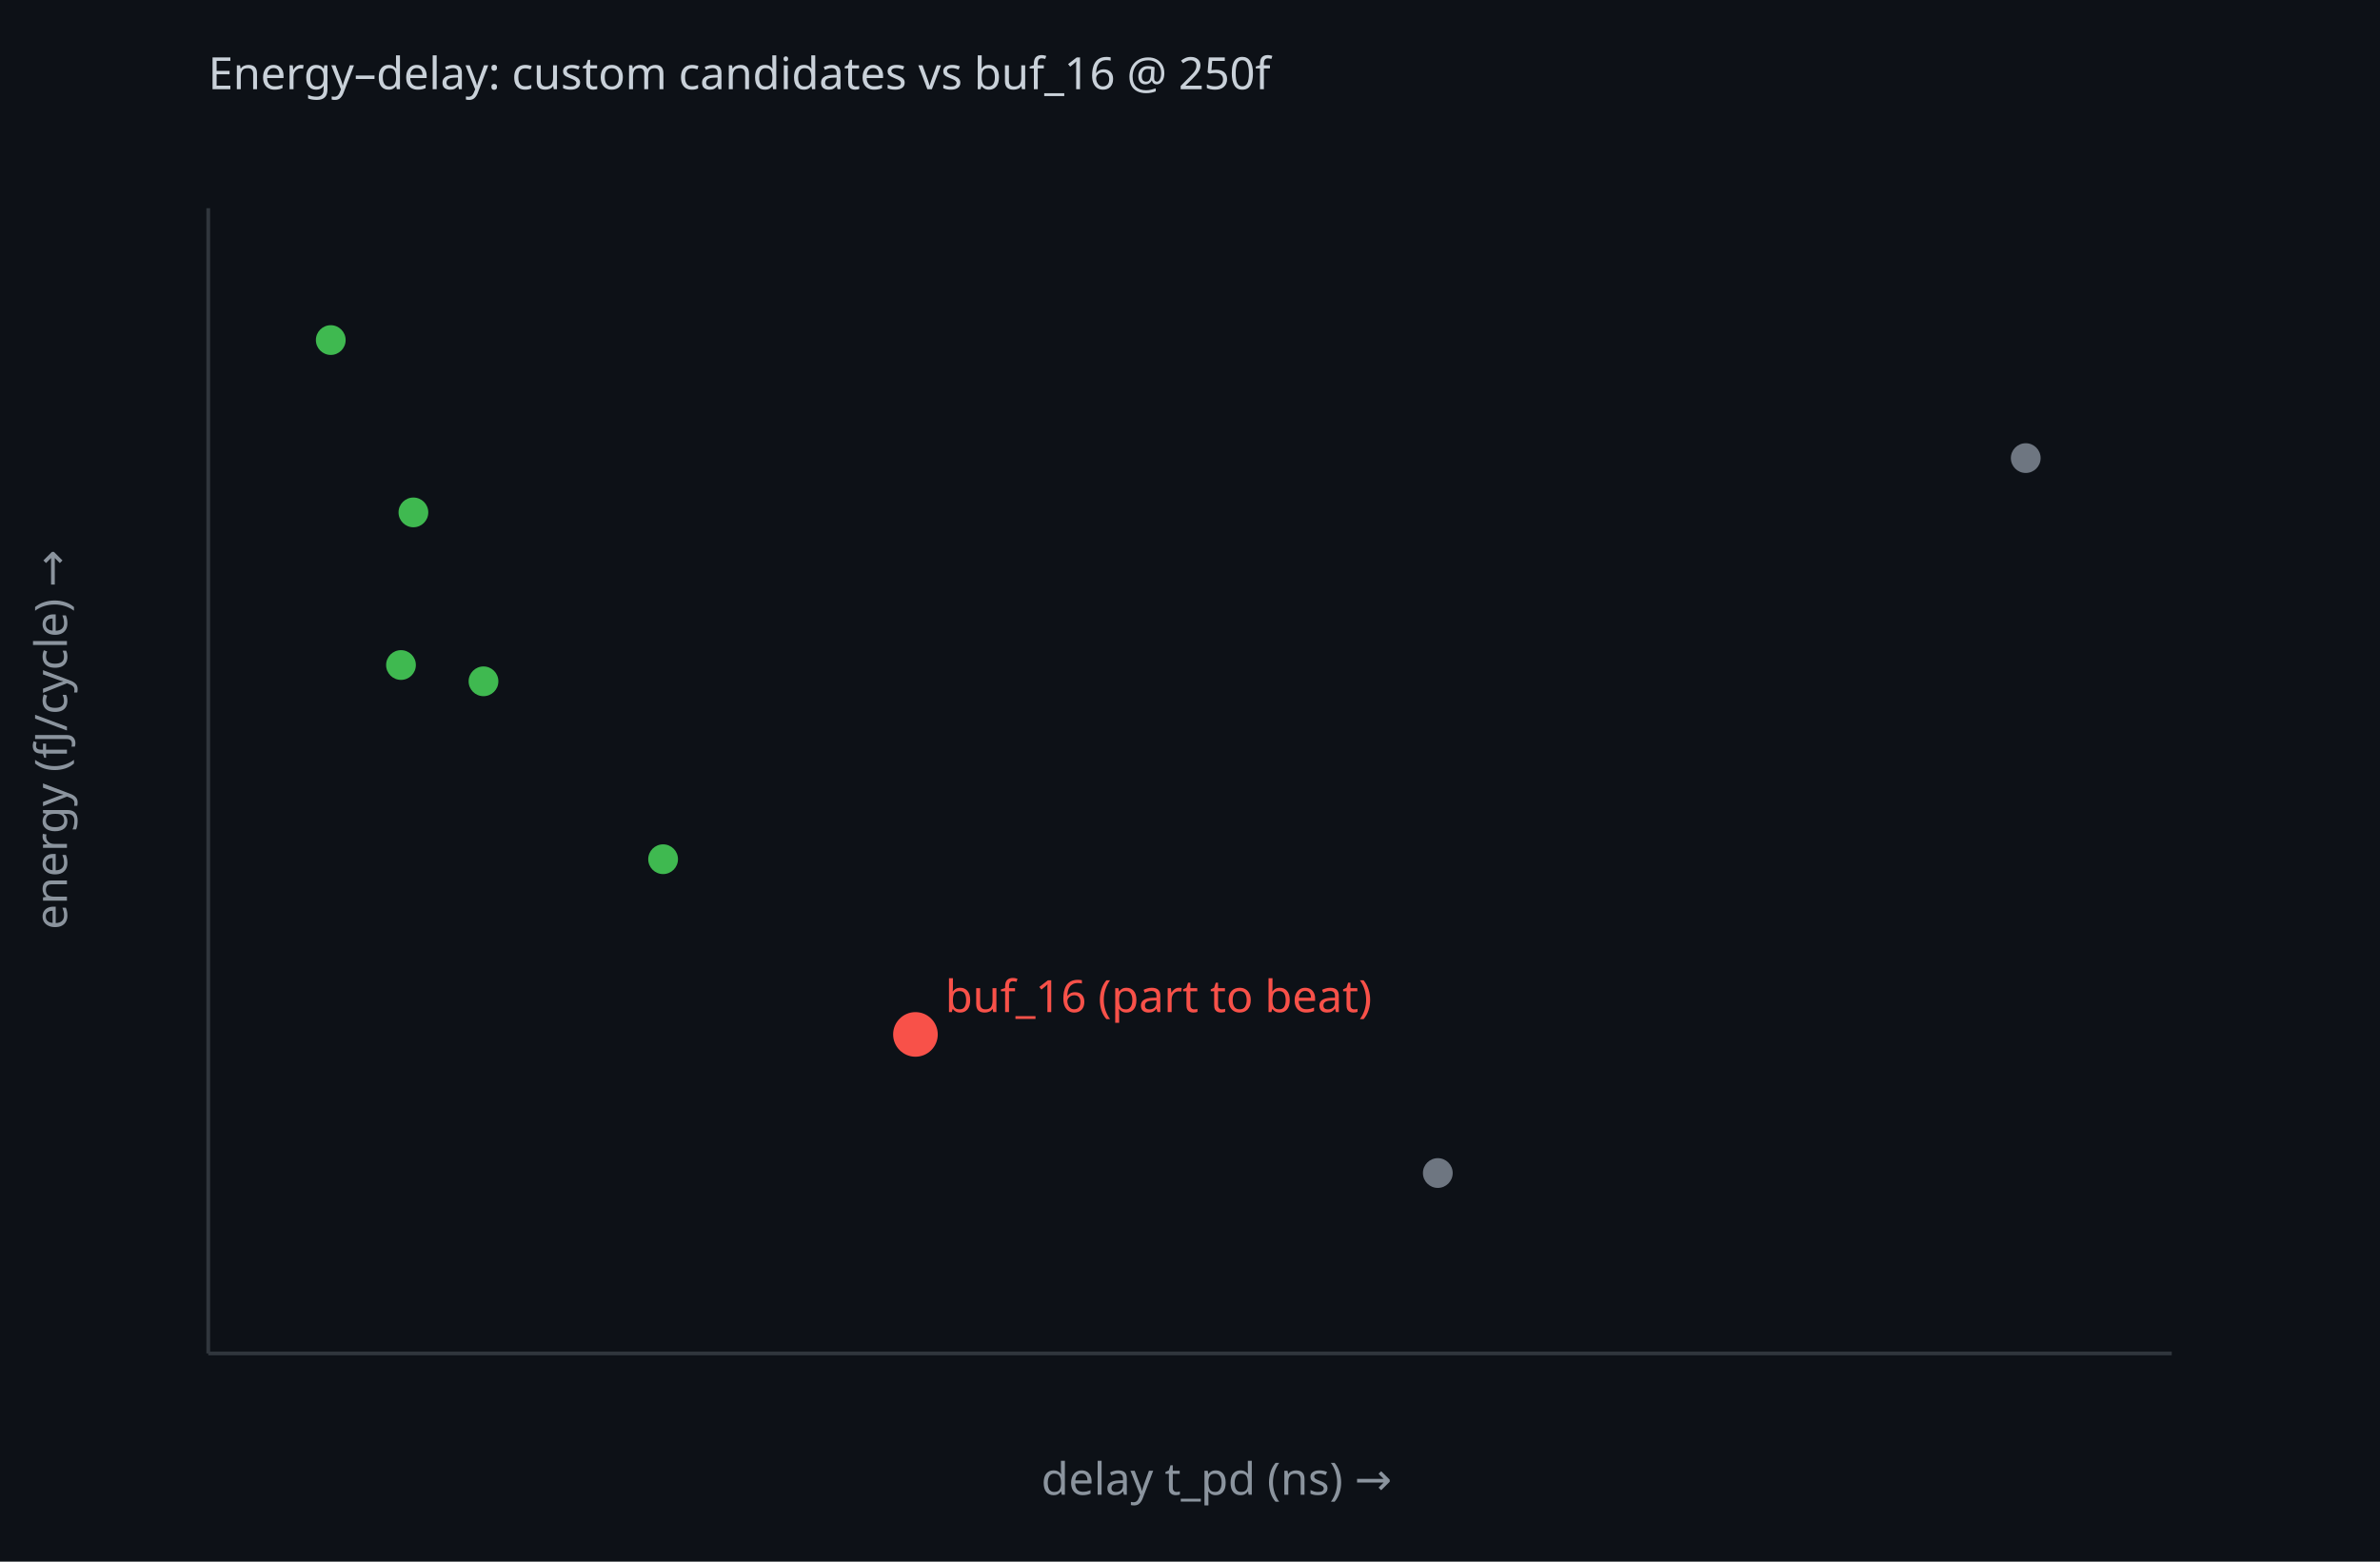
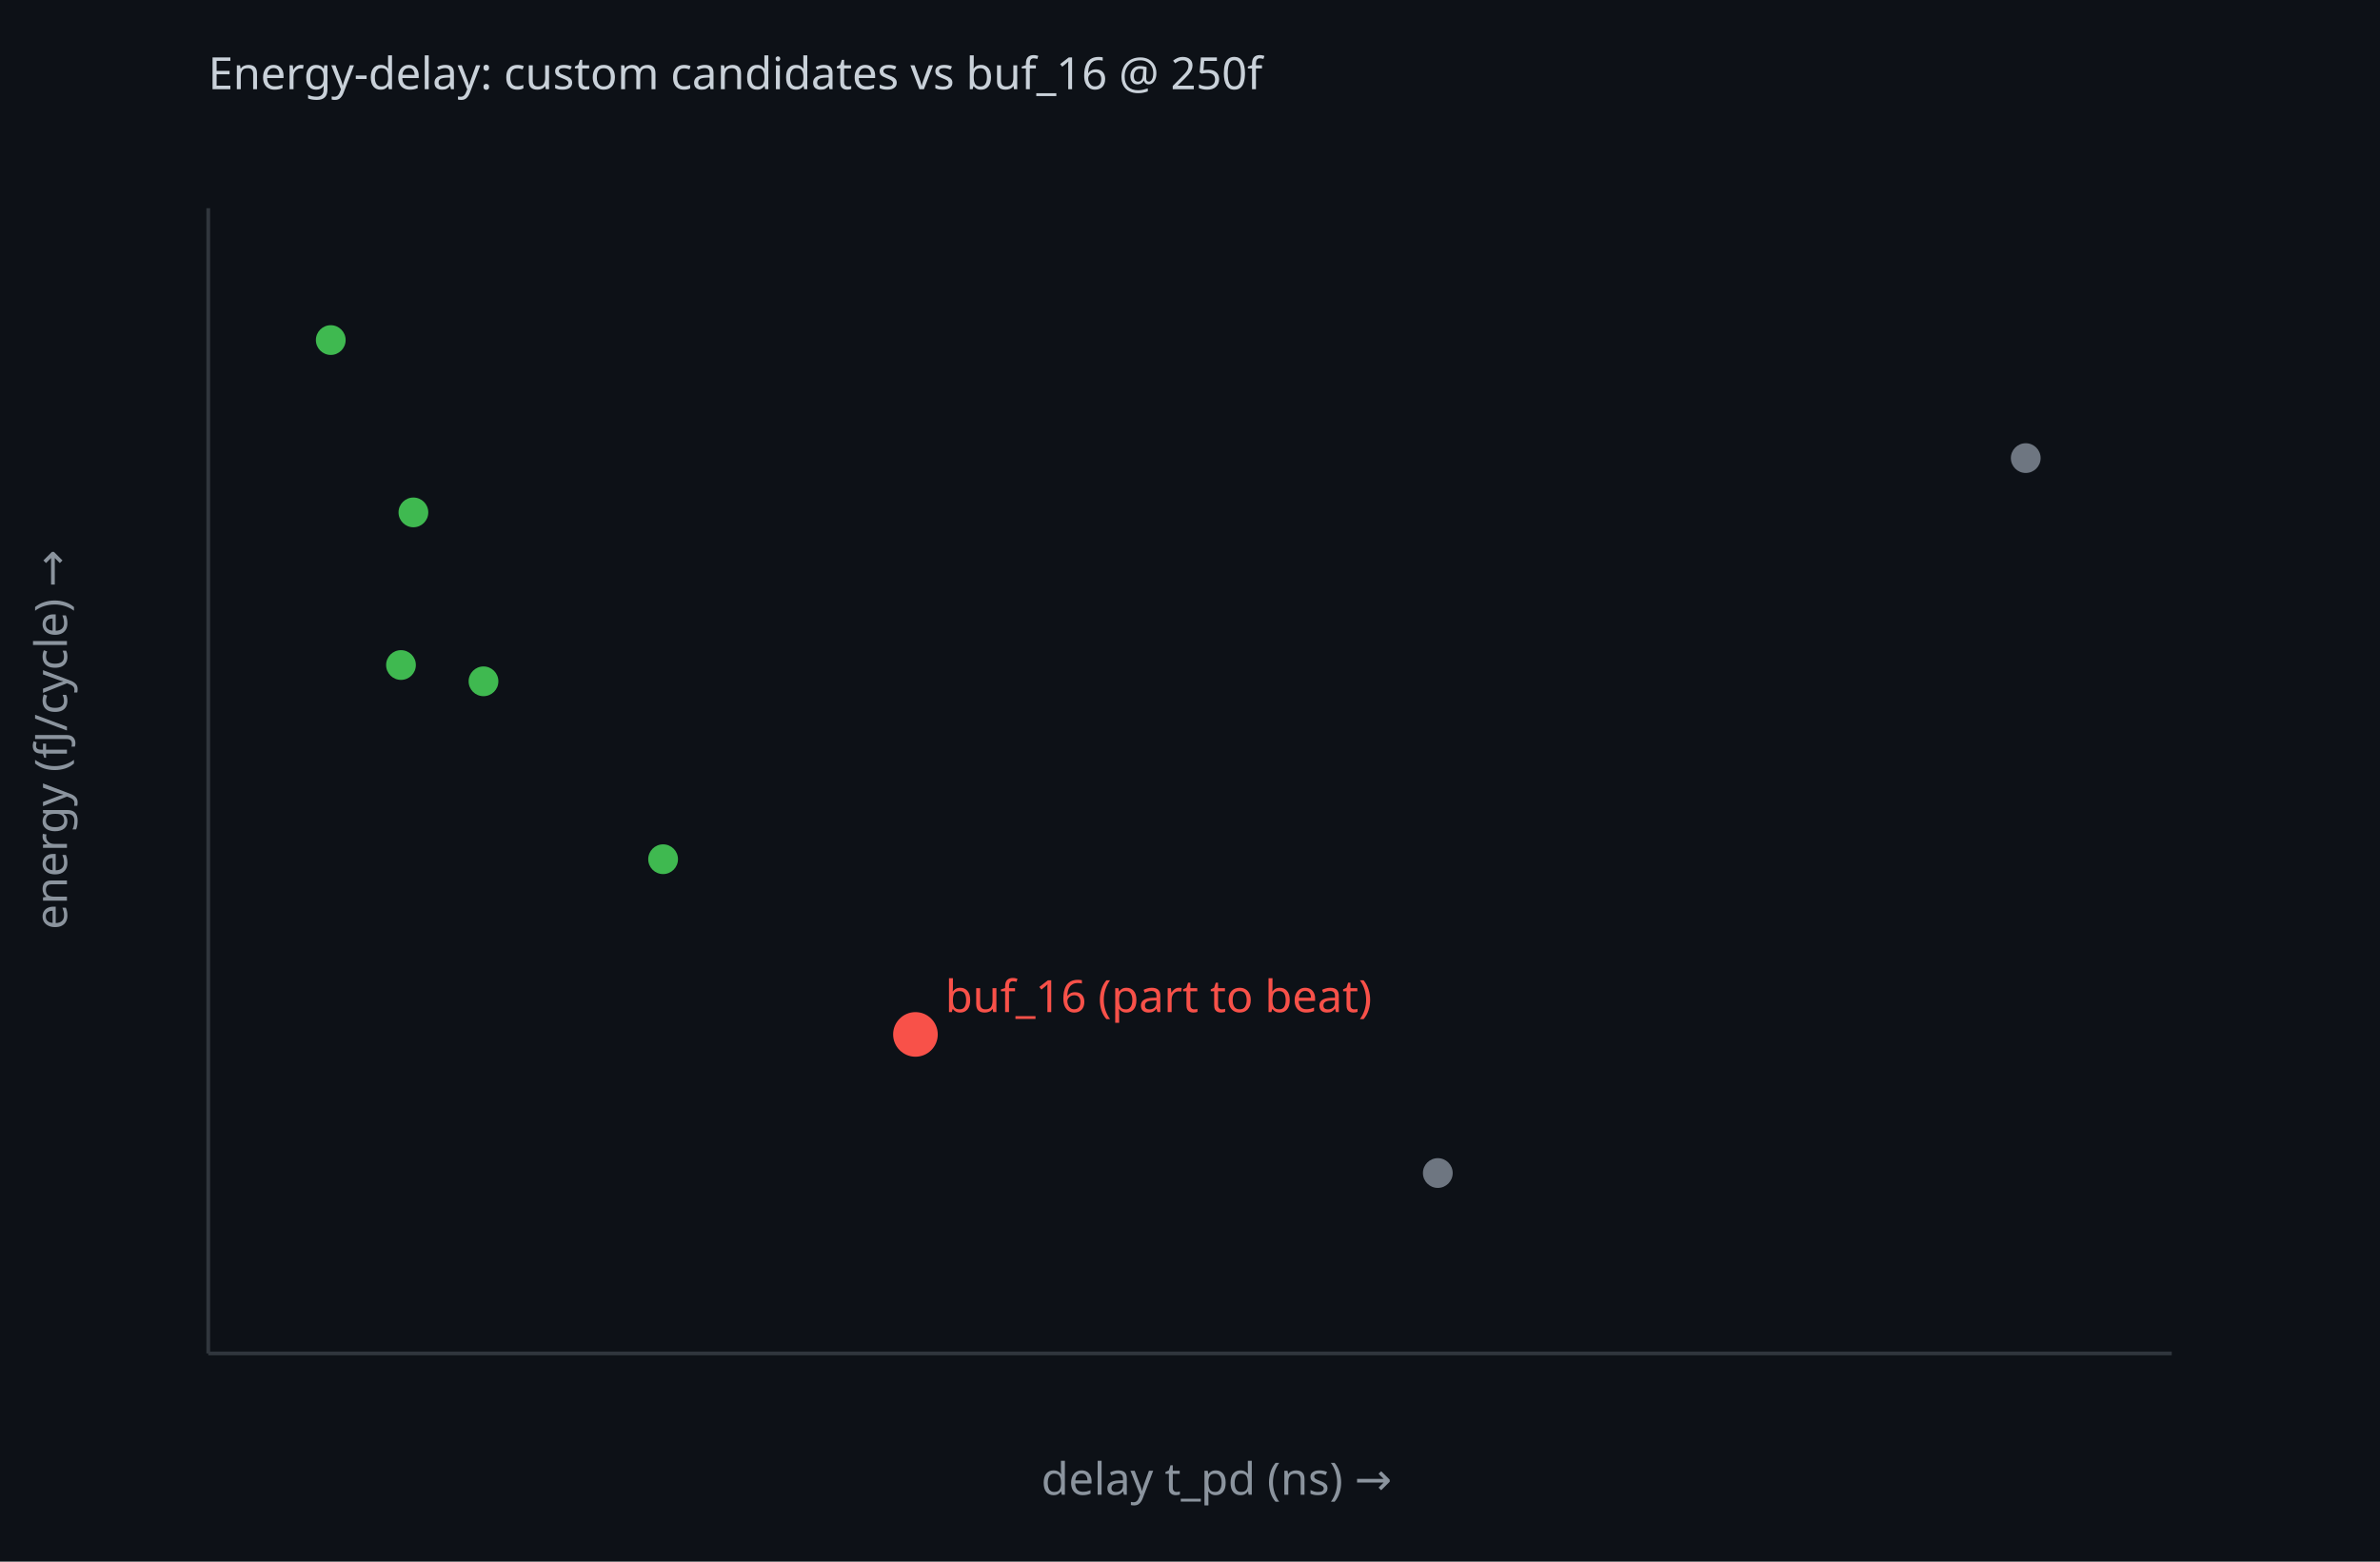
<svg xmlns="http://www.w3.org/2000/svg" viewBox="0 0 640 420" font-family="ui-sans-serif,system-ui" font-size="12">
  <rect width="640" height="420" fill="#0d1117" />
  <line x1="56" y1="364" x2="584" y2="364" stroke="#30363d" />
  <line x1="56" y1="56" x2="56" y2="364" stroke="#30363d" />
  <text x="280" y="402" fill="#8b949e">delay t_pd (ns) →</text>
  <text x="18" y="250" fill="#8b949e" transform="rotate(-90 18 250)">energy (fJ/cycle) →</text>
  <circle cx="107.828" cy="178.858" r="4" fill="#3fb950" />
  <circle cx="130.015" cy="183.238" r="4" fill="#3fb950" />
  <circle cx="111.169" cy="137.807" r="4" fill="#3fb950" />
  <circle cx="88.944" cy="91.459" r="4" fill="#3fb950" />
  <circle cx="178.313" cy="231.083" r="4" fill="#3fb950" />
  <circle cx="246.169" cy="278.206" r="4" fill="#6e7681" />
  <circle cx="386.639" cy="315.484" r="4" fill="#6e7681" />
  <circle cx="544.738" cy="123.205" r="4" fill="#6e7681" />
  <circle cx="246.17" cy="278.205" r="6" fill="#f85149" />
  <text x="254.17" y="272.205" fill="#f85149">buf_16 (part to beat)</text>
-   <text x="56" y="24" fill="#c9d1d9">Energy–delay: custom candidates vs buf_16 @ 250f</text>
+   <text x="56" y="24" fill="#c9d1d9">Energy-delay: custom candidates vs buf_16 @ 250f</text>
</svg>
